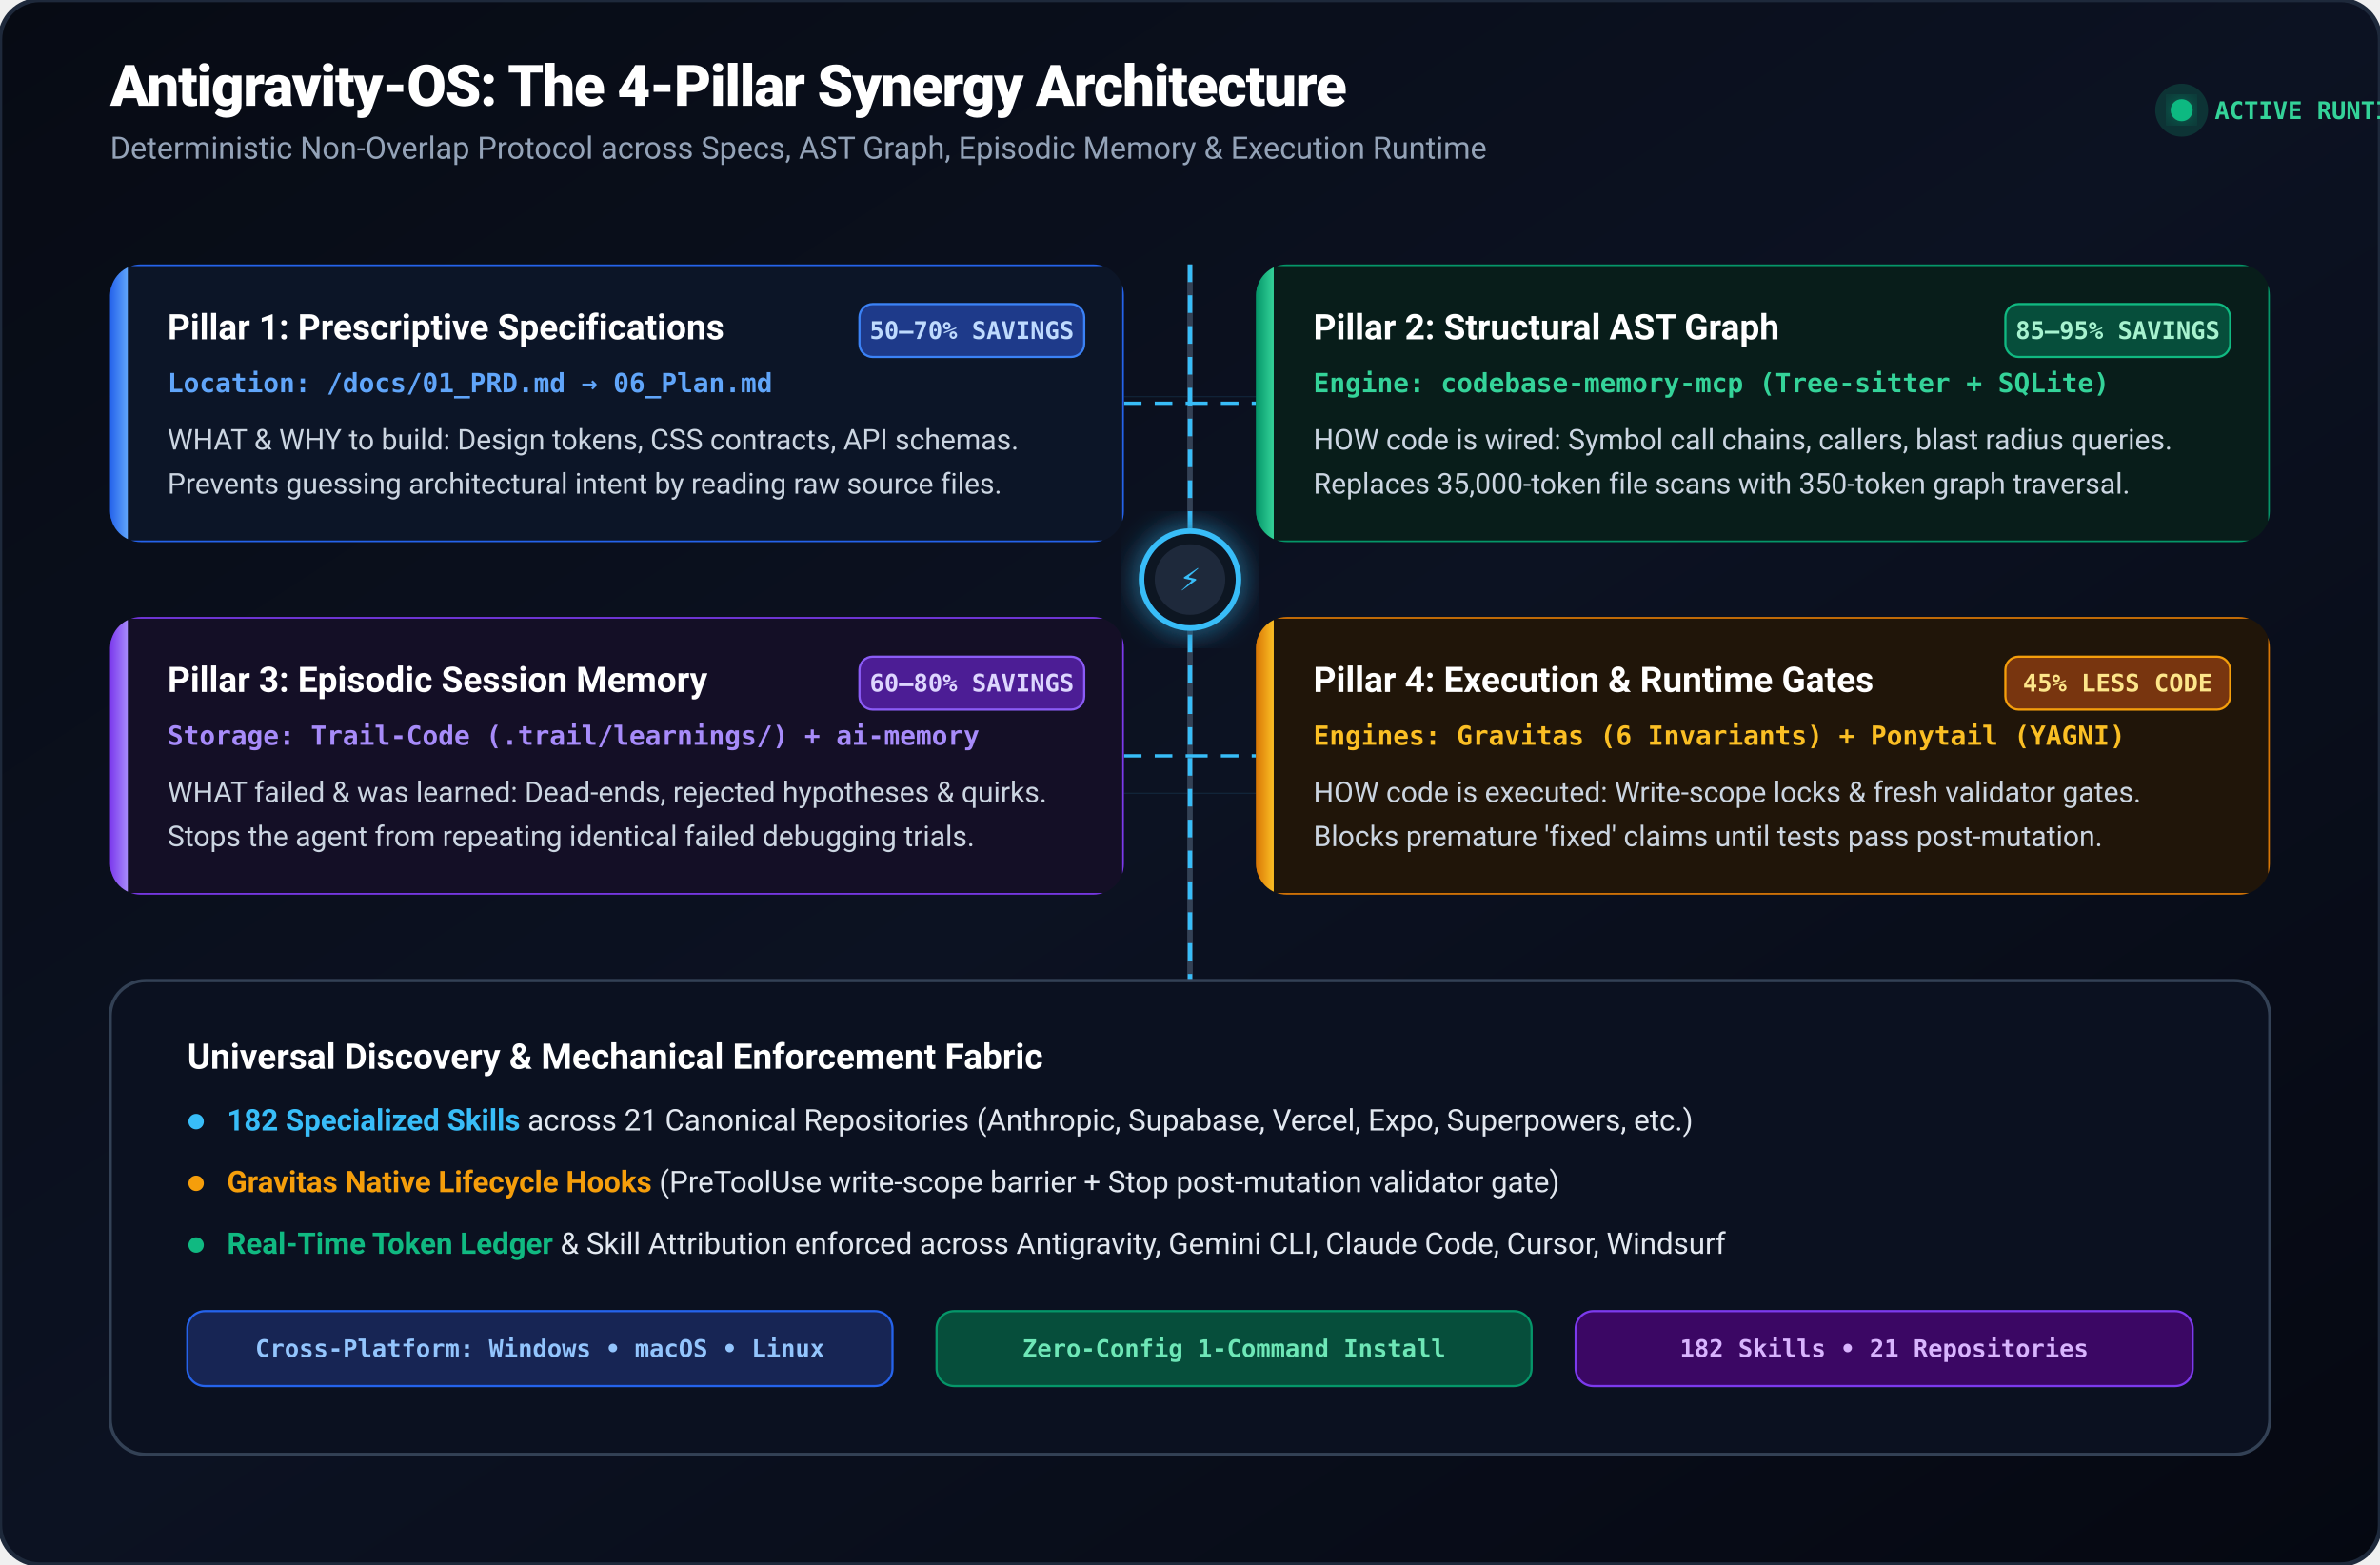
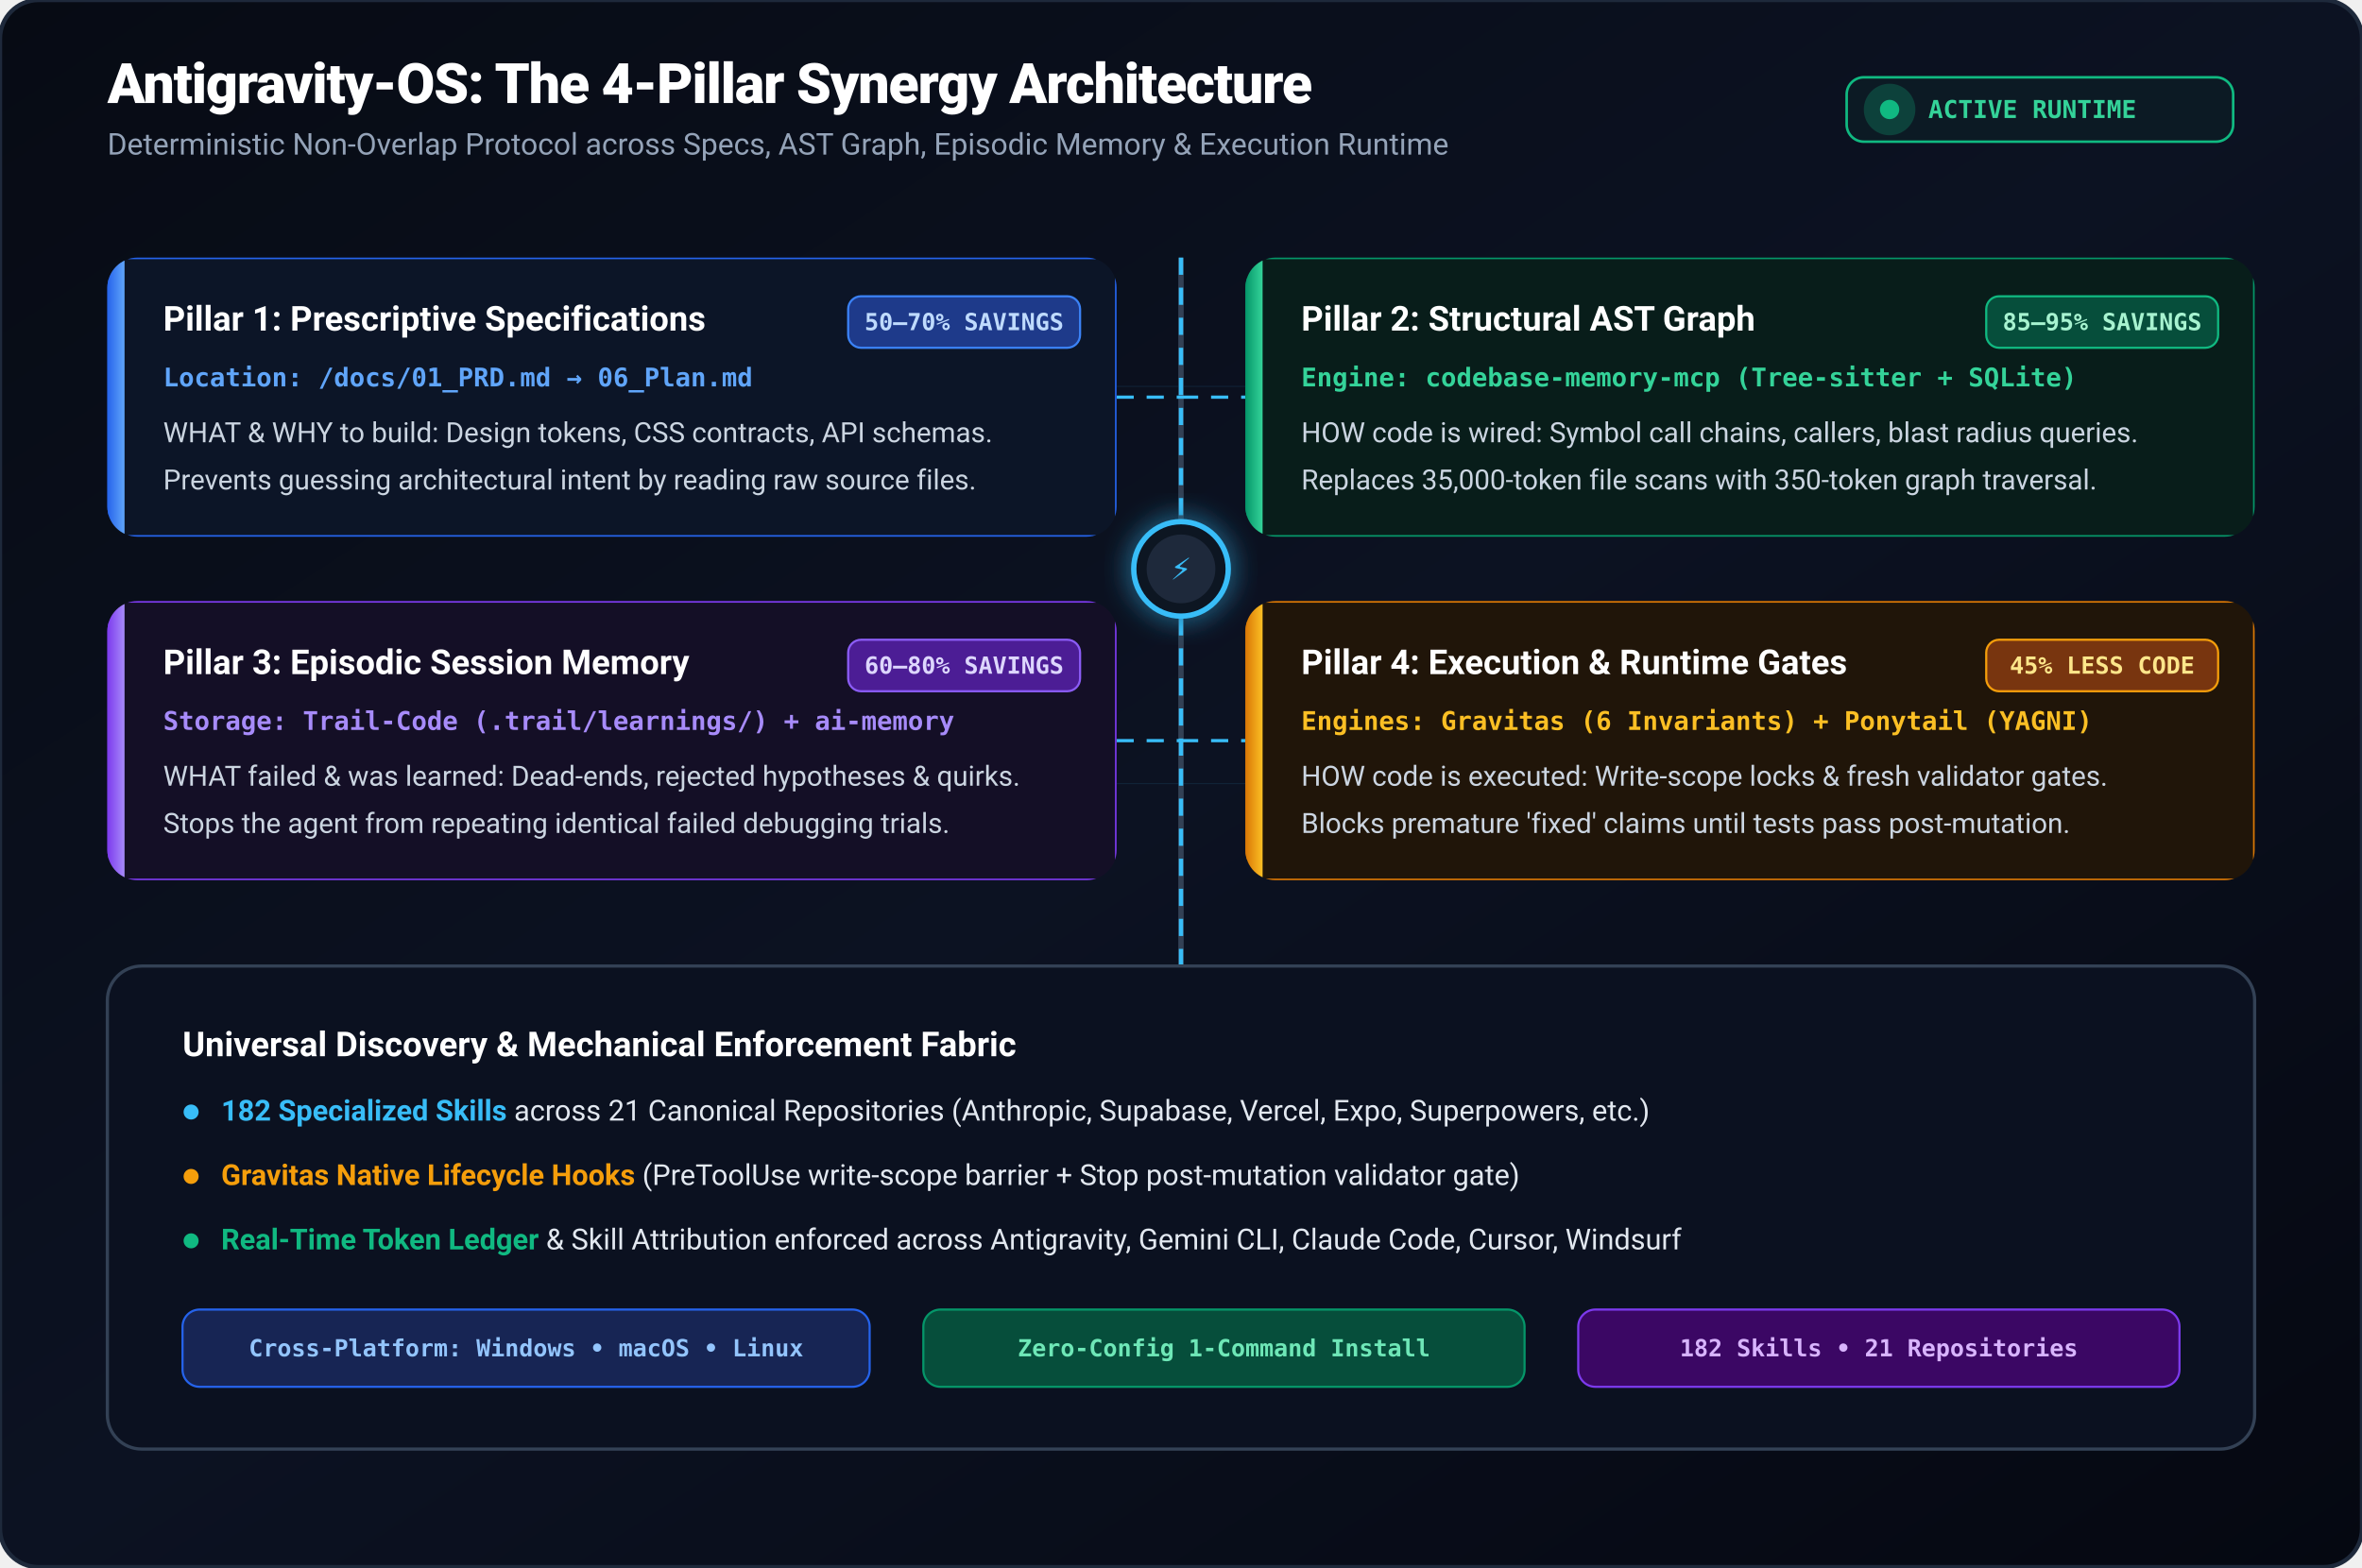
- <svg xmlns="http://www.w3.org/2000/svg" viewBox="0 0 1080 710" width="100%" height="100%">
+ <svg xmlns="http://www.w3.org/2000/svg" viewBox="0 0 1100 730" width="100%" height="100%">
  <defs>
    <linearGradient id="bgGrad" x1="0%" y1="0%" x2="100%" y2="100%">
      <stop offset="0%" stop-color="#070b14" />
      <stop offset="50%" stop-color="#0c1222" />
      <stop offset="100%" stop-color="#050811" />
    </linearGradient>
    <linearGradient id="p1Grad" x1="0%" y1="0%" x2="100%" y2="0%">
      <stop offset="0%" stop-color="#2563eb" />
      <stop offset="100%" stop-color="#60a5fa" />
    </linearGradient>
    <linearGradient id="p2Grad" x1="0%" y1="0%" x2="100%" y2="0%">
      <stop offset="0%" stop-color="#059669" />
      <stop offset="100%" stop-color="#34d399" />
    </linearGradient>
    <linearGradient id="p3Grad" x1="0%" y1="0%" x2="100%" y2="0%">
      <stop offset="0%" stop-color="#7c3aed" />
      <stop offset="100%" stop-color="#a78bfa" />
    </linearGradient>
    <linearGradient id="p4Grad" x1="0%" y1="0%" x2="100%" y2="0%">
      <stop offset="0%" stop-color="#d97706" />
      <stop offset="100%" stop-color="#fbbf24" />
    </linearGradient>
-     <filter id="glow-cyan" x="-20%" y="-20%" width="140%" height="140%">
+     <filter id="hubGlow" x="-30%" y="-30%" width="160%" height="160%">
      <feGaussianBlur stdDeviation="6" result="blur" />
      <feComposite in="SourceGraphic" in2="blur" operator="over" />
    </filter>
-     <filter id="glow-card" x="-10%" y="-10%" width="120%" height="120%">
-       <feGaussianBlur stdDeviation="8" result="blur" />
-       <feComposite in="SourceGraphic" in2="blur" operator="over" />
-     </filter>
-     <clipPath id="cardClipP1">
-       <rect width="460" height="126" rx="14" />
+     <clipPath id="cardClip1">
+       <rect width="470" height="130" rx="14" />
    </clipPath>
-     <clipPath id="cardClipP2">
-       <rect width="460" height="126" rx="14" />
+     <clipPath id="cardClip2">
+       <rect width="470" height="130" rx="14" />
    </clipPath>
-     <clipPath id="cardClipP3">
-       <rect width="460" height="126" rx="14" />
+     <clipPath id="cardClip3">
+       <rect width="470" height="130" rx="14" />
    </clipPath>
-     <clipPath id="cardClipP4">
-       <rect width="460" height="126" rx="14" />
+     <clipPath id="cardClip4">
+       <rect width="470" height="130" rx="14" />
    </clipPath>
  </defs>
  <style>
    /* Clean Fonts */
-     .hero-title { font-family: -apple-system, BlinkMacSystemFont, 'Segoe UI', Roboto, Helvetica, Arial, sans-serif; font-size: 26px; font-weight: 800; fill: #ffffff; letter-spacing: -0.5px; }
-     .hero-subtitle { font-family: -apple-system, BlinkMacSystemFont, 'Segoe UI', Roboto, sans-serif; font-size: 14px; fill: #94a3b8; }
-     .card-title { font-family: -apple-system, BlinkMacSystemFont, 'Segoe UI', Roboto, sans-serif; font-size: 16px; font-weight: 700; fill: #ffffff; }
-     .card-meta { font-family: ui-monospace, SFMono-Regular, Menlo, Monaco, Consolas, monospace; font-size: 12px; font-weight: 600; }
-     .card-desc { font-family: -apple-system, BlinkMacSystemFont, 'Segoe UI', Roboto, sans-serif; font-size: 13px; fill: #cbd5e1; }
+     .hero-title { font-family: -apple-system, BlinkMacSystemFont, 'Segoe UI', Roboto, Helvetica, Arial, sans-serif; font-size: 26px; font-weight: 800; fill: #ffffff; letter-spacing: -0.5px; text-anchor: start; }
+     .hero-subtitle { font-family: -apple-system, BlinkMacSystemFont, 'Segoe UI', Roboto, sans-serif; font-size: 14px; fill: #94a3b8; text-anchor: start; }
+     .card-title { font-family: -apple-system, BlinkMacSystemFont, 'Segoe UI', Roboto, sans-serif; font-size: 16px; font-weight: 700; fill: #ffffff; text-anchor: start; }
+     .card-meta { font-family: ui-monospace, SFMono-Regular, Menlo, Monaco, Consolas, monospace; font-size: 12px; font-weight: 600; text-anchor: start; }
+     .card-desc { font-family: -apple-system, BlinkMacSystemFont, 'Segoe UI', Roboto, sans-serif; font-size: 13px; fill: #cbd5e1; text-anchor: start; }
    .badge-txt { font-family: ui-monospace, SFMono-Regular, Menlo, monospace; font-size: 11px; font-weight: 800; text-anchor: middle; dominant-baseline: central; }
-     .footer-desc { font-family: -apple-system, BlinkMacSystemFont, 'Segoe UI', Roboto, sans-serif; font-size: 13.5px; fill: #e2e8f0; }
+     .footer-desc { font-family: -apple-system, BlinkMacSystemFont, 'Segoe UI', Roboto, sans-serif; font-size: 13.5px; fill: #e2e8f0; text-anchor: start; }

-     /* Keyframe Animations */
+     /* CSS Keyframe Animations - NO CSS TRANSFORMS ON TRANSLATED GROUPS! */
    @keyframes circuitFlow {
      0% { stroke-dashoffset: 48; }
      100% { stroke-dashoffset: 0; }
    }
-     @keyframes pulseGlow {
-       0%, 100% { opacity: 0.75; transform: scale(1); }
-       50% { opacity: 1; transform: scale(1.05); }
+     @keyframes glowPulse {
+       0%, 100% { opacity: 0.85; stroke-width: 1px; }
+       50% { opacity: 1; stroke-width: 1.8px; }
    }
-     @keyframes beacon {
+     @keyframes beaconRipple {
      0% { r: 4px; opacity: 1; }
-       100% { r: 14px; opacity: 0; }
-     }
-     @keyframes cardShimmer {
-       0% { opacity: 0.3; }
-       50% { opacity: 0.6; }
-       100% { opacity: 0.3; }
+       100% { r: 15px; opacity: 0; }
    }

    .animated-circuit {
      stroke-dasharray: 8 6;
      animation: circuitFlow 1.6s linear infinite;
    }
-     .status-pulse {
-       animation: pulseGlow 2.5s ease-in-out infinite;
-       transform-origin: center;
+     .badge-glow {
+       animation: glowPulse 2.4s ease-in-out infinite;
    }
-     .beacon-wave {
-       animation: beacon 2s cubic-bezier(0, 0.2, 0.8, 1) infinite;
-       transform-origin: center;
+     .beacon-anim {
+       animation: beaconRipple 2s cubic-bezier(0, 0.2, 0.8, 1) infinite;
    }
  </style>
-   <rect width="1080" height="710" rx="18" fill="url(#bgGrad)" stroke="#1e293b" stroke-width="2" />
-   <g opacity="0.12" stroke="#38bdf8" stroke-width="0.5">
-     <line x1="50" y1="180" x2="1030" y2="180" />
-     <line x1="50" y1="360" x2="1030" y2="360" />
-     <line x1="50" y1="460" x2="1030" y2="460" />
+   <rect width="1100" height="730" rx="18" fill="url(#bgGrad)" stroke="#1e293b" stroke-width="2" />
+   <g opacity="0.1" stroke="#38bdf8" stroke-width="0.5">
+     <line x1="50" y1="180" x2="1050" y2="180" />
+     <line x1="50" y1="365" x2="1050" y2="365" />
+     <line x1="50" y1="465" x2="1050" y2="465" />
  </g>
  <g transform="translate(50, 48)">
    <text x="0" y="0" class="hero-title">Antigravity-OS: The 4-Pillar Synergy Architecture</text>
    <text x="0" y="24" class="hero-subtitle">Deterministic Non-Overlap Protocol across Specs, AST Graph, Episodic Memory &amp; Execution Runtime</text>
-     <g transform="translate(930, -8)">
-       <circle cx="10" cy="10" r="12" fill="#10b981" opacity="0.2" class="beacon-wave" />
-       <circle cx="10" cy="10" r="5" fill="#10b981" filter="url(#glow-cyan)" />
-       <text x="25" y="14" font-family="ui-monospace, monospace" font-size="11" font-weight="700" fill="#34d399">ACTIVE RUNTIME</text>
-     </g>
  </g>
-   <path d="M 540 120 L 540 455" stroke="#334155" stroke-width="2.5" />
-   <path d="M 540 120 L 540 455" stroke="#38bdf8" stroke-width="2" class="animated-circuit" />
-   <path d="M 510 183 L 540 183" stroke="#38bdf8" stroke-width="1.5" class="animated-circuit" />
-   <path d="M 540 183 L 570 183" stroke="#38bdf8" stroke-width="1.5" class="animated-circuit" />
-   <path d="M 510 343 L 540 343" stroke="#38bdf8" stroke-width="1.5" class="animated-circuit" />
-   <path d="M 540 343 L 570 343" stroke="#38bdf8" stroke-width="1.5" class="animated-circuit" />
-   <g transform="translate(540, 263)">
-     <circle cx="0" cy="0" r="22" fill="#0c1322" stroke="#38bdf8" stroke-width="2.5" filter="url(#glow-cyan)" />
+   <g transform="translate(860, 36)">
+     <rect width="180" height="30" rx="8" fill="#0c1a24" stroke="#10b981" stroke-width="1.2" />
+     <circle cx="20" cy="15" r="12" fill="#10b981" opacity="0.25" class="beacon-anim" />
+     <circle cx="20" cy="15" r="4.5" fill="#10b981" />
+     <text x="38" y="15" font-family="ui-monospace, monospace" font-size="11.5" font-weight="800" fill="#34d399" dominant-baseline="central" text-anchor="start">ACTIVE RUNTIME</text>
+   </g>
+   <path d="M 550 120 L 550 455" stroke="#334155" stroke-width="2.5" />
+   <path d="M 550 120 L 550 455" stroke="#38bdf8" stroke-width="2" class="animated-circuit" />
+   <path d="M 520 185 L 550 185" stroke="#38bdf8" stroke-width="1.5" class="animated-circuit" />
+   <path d="M 550 185 L 580 185" stroke="#38bdf8" stroke-width="1.5" class="animated-circuit" />
+   <path d="M 520 345 L 550 345" stroke="#38bdf8" stroke-width="1.5" class="animated-circuit" />
+   <path d="M 550 345 L 580 345" stroke="#38bdf8" stroke-width="1.5" class="animated-circuit" />
+   <g transform="translate(550, 265)">
+     <circle cx="0" cy="0" r="22" fill="#0c1322" stroke="#38bdf8" stroke-width="2.5" filter="url(#hubGlow)" />
    <circle cx="0" cy="0" r="16" fill="#1e293b" />
    <text x="0" y="5" font-family="monospace" font-size="14" fill="#38bdf8" font-weight="900" text-anchor="middle">⚡</text>
  </g>
  <g transform="translate(50, 120)">
-     <g clip-path="url(#cardClipP1)">
-       <rect width="460" height="126" fill="#0c1527" stroke="#2563eb" stroke-width="1.5" />
-       <rect x="0" y="0" width="8" height="126" fill="url(#p1Grad)" />
+     <g clip-path="url(#cardClip1)">
+       <rect width="470" height="130" fill="#0c1527" stroke="#2563eb" stroke-width="1.5" />
+       <rect x="0" y="0" width="8" height="130" fill="url(#p1Grad)" />
    </g>
    <text x="26" y="34" class="card-title">Pillar 1: Prescriptive Specifications</text>
-     <text x="26" y="58" class="card-meta" fill="#60a5fa">Location: /docs/01_PRD.md → 06_Plan.md</text>
-     <text x="26" y="84" class="card-desc">WHAT &amp; WHY to build: Design tokens, CSS contracts, API schemas.</text>
-     <text x="26" y="104" class="card-desc" fill="#94a3b8">Prevents guessing architectural intent by reading raw source files.</text>
-     <g transform="translate(340, 18)" class="status-pulse">
-       <rect width="102" height="24" rx="6" fill="#1e3a8a" stroke="#3b82f6" stroke-width="1" />
-       <text x="51" y="12" class="badge-txt" fill="#bfdbfe">50–70% SAVINGS</text>
-     </g>
+     <text x="26" y="60" class="card-meta" fill="#60a5fa">Location: /docs/01_PRD.md → 06_Plan.md</text>
+     <text x="26" y="86" class="card-desc">WHAT &amp; WHY to build: Design tokens, CSS contracts, API schemas.</text>
+     <text x="26" y="108" class="card-desc" fill="#94a3b8">Prevents guessing architectural intent by reading raw source files.</text>
+     <rect x="345" y="18" width="108" height="24" rx="6" fill="#1e3a8a" stroke="#3b82f6" stroke-width="1" class="badge-glow" />
+     <text x="399" y="30" class="badge-txt" fill="#bfdbfe">50–70% SAVINGS</text>
  </g>
-   <g transform="translate(570, 120)">
-     <g clip-path="url(#cardClipP2)">
-       <rect width="460" height="126" fill="#081d1a" stroke="#059669" stroke-width="1.5" />
-       <rect x="0" y="0" width="8" height="126" fill="url(#p2Grad)" />
+   <g transform="translate(580, 120)">
+     <g clip-path="url(#cardClip2)">
+       <rect width="470" height="130" fill="#081d1a" stroke="#059669" stroke-width="1.5" />
+       <rect x="0" y="0" width="8" height="130" fill="url(#p2Grad)" />
    </g>
    <text x="26" y="34" class="card-title">Pillar 2: Structural AST Graph</text>
-     <text x="26" y="58" class="card-meta" fill="#34d399">Engine: codebase-memory-mcp (Tree-sitter + SQLite)</text>
-     <text x="26" y="84" class="card-desc">HOW code is wired: Symbol call chains, callers, blast radius queries.</text>
-     <text x="26" y="104" class="card-desc" fill="#94a3b8">Replaces 35,000-token file scans with 350-token graph traversal.</text>
-     <g transform="translate(340, 18)" class="status-pulse">
-       <rect width="102" height="24" rx="6" fill="#064e3b" stroke="#10b981" stroke-width="1" />
-       <text x="51" y="12" class="badge-txt" fill="#a7f3d0">85–95% SAVINGS</text>
-     </g>
+     <text x="26" y="60" class="card-meta" fill="#34d399">Engine: codebase-memory-mcp (Tree-sitter + SQLite)</text>
+     <text x="26" y="86" class="card-desc">HOW code is wired: Symbol call chains, callers, blast radius queries.</text>
+     <text x="26" y="108" class="card-desc" fill="#94a3b8">Replaces 35,000-token file scans with 350-token graph traversal.</text>
+     <rect x="345" y="18" width="108" height="24" rx="6" fill="#064e3b" stroke="#10b981" stroke-width="1" class="badge-glow" />
+     <text x="399" y="30" class="badge-txt" fill="#a7f3d0">85–95% SAVINGS</text>
  </g>
  <g transform="translate(50, 280)">
-     <g clip-path="url(#cardClipP3)">
-       <rect width="460" height="126" fill="#140f26" stroke="#7c3aed" stroke-width="1.5" />
-       <rect x="0" y="0" width="8" height="126" fill="url(#p3Grad)" />
+     <g clip-path="url(#cardClip3)">
+       <rect width="470" height="130" fill="#140f26" stroke="#7c3aed" stroke-width="1.5" />
+       <rect x="0" y="0" width="8" height="130" fill="url(#p3Grad)" />
    </g>
    <text x="26" y="34" class="card-title">Pillar 3: Episodic Session Memory</text>
-     <text x="26" y="58" class="card-meta" fill="#a78bfa">Storage: Trail-Code (.trail/learnings/) + ai-memory</text>
-     <text x="26" y="84" class="card-desc">WHAT failed &amp; was learned: Dead-ends, rejected hypotheses &amp; quirks.</text>
-     <text x="26" y="104" class="card-desc" fill="#94a3b8">Stops the agent from repeating identical failed debugging trials.</text>
-     <g transform="translate(340, 18)" class="status-pulse">
-       <rect width="102" height="24" rx="6" fill="#4c1d95" stroke="#8b5cf6" stroke-width="1" />
-       <text x="51" y="12" class="badge-txt" fill="#ddd6fe">60–80% SAVINGS</text>
-     </g>
+     <text x="26" y="60" class="card-meta" fill="#a78bfa">Storage: Trail-Code (.trail/learnings/) + ai-memory</text>
+     <text x="26" y="86" class="card-desc">WHAT failed &amp; was learned: Dead-ends, rejected hypotheses &amp; quirks.</text>
+     <text x="26" y="108" class="card-desc" fill="#94a3b8">Stops the agent from repeating identical failed debugging trials.</text>
+     <rect x="345" y="18" width="108" height="24" rx="6" fill="#4c1d95" stroke="#8b5cf6" stroke-width="1" class="badge-glow" />
+     <text x="399" y="30" class="badge-txt" fill="#ddd6fe">60–80% SAVINGS</text>
  </g>
-   <g transform="translate(570, 280)">
-     <g clip-path="url(#cardClipP4)">
-       <rect width="460" height="126" fill="#201509" stroke="#d97706" stroke-width="1.5" />
-       <rect x="0" y="0" width="8" height="126" fill="url(#p4Grad)" />
+   <g transform="translate(580, 280)">
+     <g clip-path="url(#cardClip4)">
+       <rect width="470" height="130" fill="#201509" stroke="#d97706" stroke-width="1.5" />
+       <rect x="0" y="0" width="8" height="130" fill="url(#p4Grad)" />
    </g>
    <text x="26" y="34" class="card-title">Pillar 4: Execution &amp; Runtime Gates</text>
-     <text x="26" y="58" class="card-meta" fill="#fbbf24">Engines: Gravitas (6 Invariants) + Ponytail (YAGNI)</text>
-     <text x="26" y="84" class="card-desc">HOW code is executed: Write-scope locks &amp; fresh validator gates.</text>
-     <text x="26" y="104" class="card-desc" fill="#94a3b8">Blocks premature 'fixed' claims until tests pass post-mutation.</text>
-     <g transform="translate(340, 18)" class="status-pulse">
-       <rect width="102" height="24" rx="6" fill="#78350f" stroke="#f59e0b" stroke-width="1" />
-       <text x="51" y="12" class="badge-txt" fill="#fde68a">45% LESS CODE</text>
-     </g>
+     <text x="26" y="60" class="card-meta" fill="#fbbf24">Engines: Gravitas (6 Invariants) + Ponytail (YAGNI)</text>
+     <text x="26" y="86" class="card-desc">HOW code is executed: Write-scope locks &amp; fresh validator gates.</text>
+     <text x="26" y="108" class="card-desc" fill="#94a3b8">Blocks premature 'fixed' claims until tests pass post-mutation.</text>
+     <rect x="345" y="18" width="108" height="24" rx="6" fill="#78350f" stroke="#f59e0b" stroke-width="1" class="badge-glow" />
+     <text x="399" y="30" class="badge-txt" fill="#fde68a">45% LESS CODE</text>
  </g>
-   <g transform="translate(50, 445)">
-     <rect width="980" height="215" rx="16" fill="#0b1120" stroke="#334155" stroke-width="1.5" />
-     <text x="35" y="40" class="card-title" font-size="18">Universal Discovery &amp; Mechanical Enforcement Fabric</text>
-     <g transform="translate(35, 68)">
+   <g transform="translate(50, 450)">
+     <rect width="1000" height="225" rx="16" fill="#0b1120" stroke="#334155" stroke-width="1.5" />
+     <text x="35" y="42" class="card-title" font-size="18">Universal Discovery &amp; Mechanical Enforcement Fabric</text>
+     <g transform="translate(35, 72)">
      <circle cx="4" cy="-4" r="3.5" fill="#38bdf8" />
      <text x="18" y="0" class="footer-desc">
        <tspan font-weight="700" fill="#38bdf8">182 Specialized Skills</tspan> across 21 Canonical Repositories (Anthropic, Supabase, Vercel, Expo, Superpowers, etc.)
      </text>
    </g>
-     <g transform="translate(35, 96)">
+     <g transform="translate(35, 102)">
      <circle cx="4" cy="-4" r="3.5" fill="#f59e0b" />
      <text x="18" y="0" class="footer-desc">
        <tspan font-weight="700" fill="#f59e0b">Gravitas Native Lifecycle Hooks</tspan> (PreToolUse write-scope barrier + Stop post-mutation validator gate)
      </text>
    </g>
-     <g transform="translate(35, 124)">
+     <g transform="translate(35, 132)">
      <circle cx="4" cy="-4" r="3.5" fill="#10b981" />
      <text x="18" y="0" class="footer-desc">
        <tspan font-weight="700" fill="#10b981">Real-Time Token Ledger</tspan> &amp; Skill Attribution enforced across Antigravity, Gemini CLI, Claude Code, Cursor, Windsurf
      </text>
    </g>
-     <g transform="translate(35, 150)">
-       <rect width="320" height="34" rx="8" fill="#172554" stroke="#2563eb" stroke-width="1" />
-       <text x="160" y="17" class="badge-txt" fill="#93c5fd" font-size="12">Cross-Platform: Windows • macOS • Linux</text>
+     <g transform="translate(35, 160)">
+       <rect width="320" height="36" rx="8" fill="#172554" stroke="#2563eb" stroke-width="1" />
+       <text x="160" y="18" class="badge-txt" fill="#93c5fd" font-size="12">Cross-Platform: Windows • macOS • Linux</text>
    </g>
-     <g transform="translate(375, 150)">
-       <rect width="270" height="34" rx="8" fill="#064e3b" stroke="#059669" stroke-width="1" />
-       <text x="135" y="17" class="badge-txt" fill="#6ee7b7" font-size="12">Zero-Config 1-Command Install</text>
+     <g transform="translate(380, 160)">
+       <rect width="280" height="36" rx="8" fill="#064e3b" stroke="#059669" stroke-width="1" />
+       <text x="140" y="18" class="badge-txt" fill="#6ee7b7" font-size="12">Zero-Config 1-Command Install</text>
    </g>
-     <g transform="translate(665, 150)">
-       <rect width="280" height="34" rx="8" fill="#3b0764" stroke="#7c3aed" stroke-width="1" />
-       <text x="140" y="17" class="badge-txt" fill="#d8b4fe" font-size="12">182 Skills • 21 Repositories</text>
+     <g transform="translate(685, 160)">
+       <rect width="280" height="36" rx="8" fill="#3b0764" stroke="#7c3aed" stroke-width="1" />
+       <text x="140" y="18" class="badge-txt" fill="#d8b4fe" font-size="12">182 Skills • 21 Repositories</text>
    </g>
  </g>
</svg>
